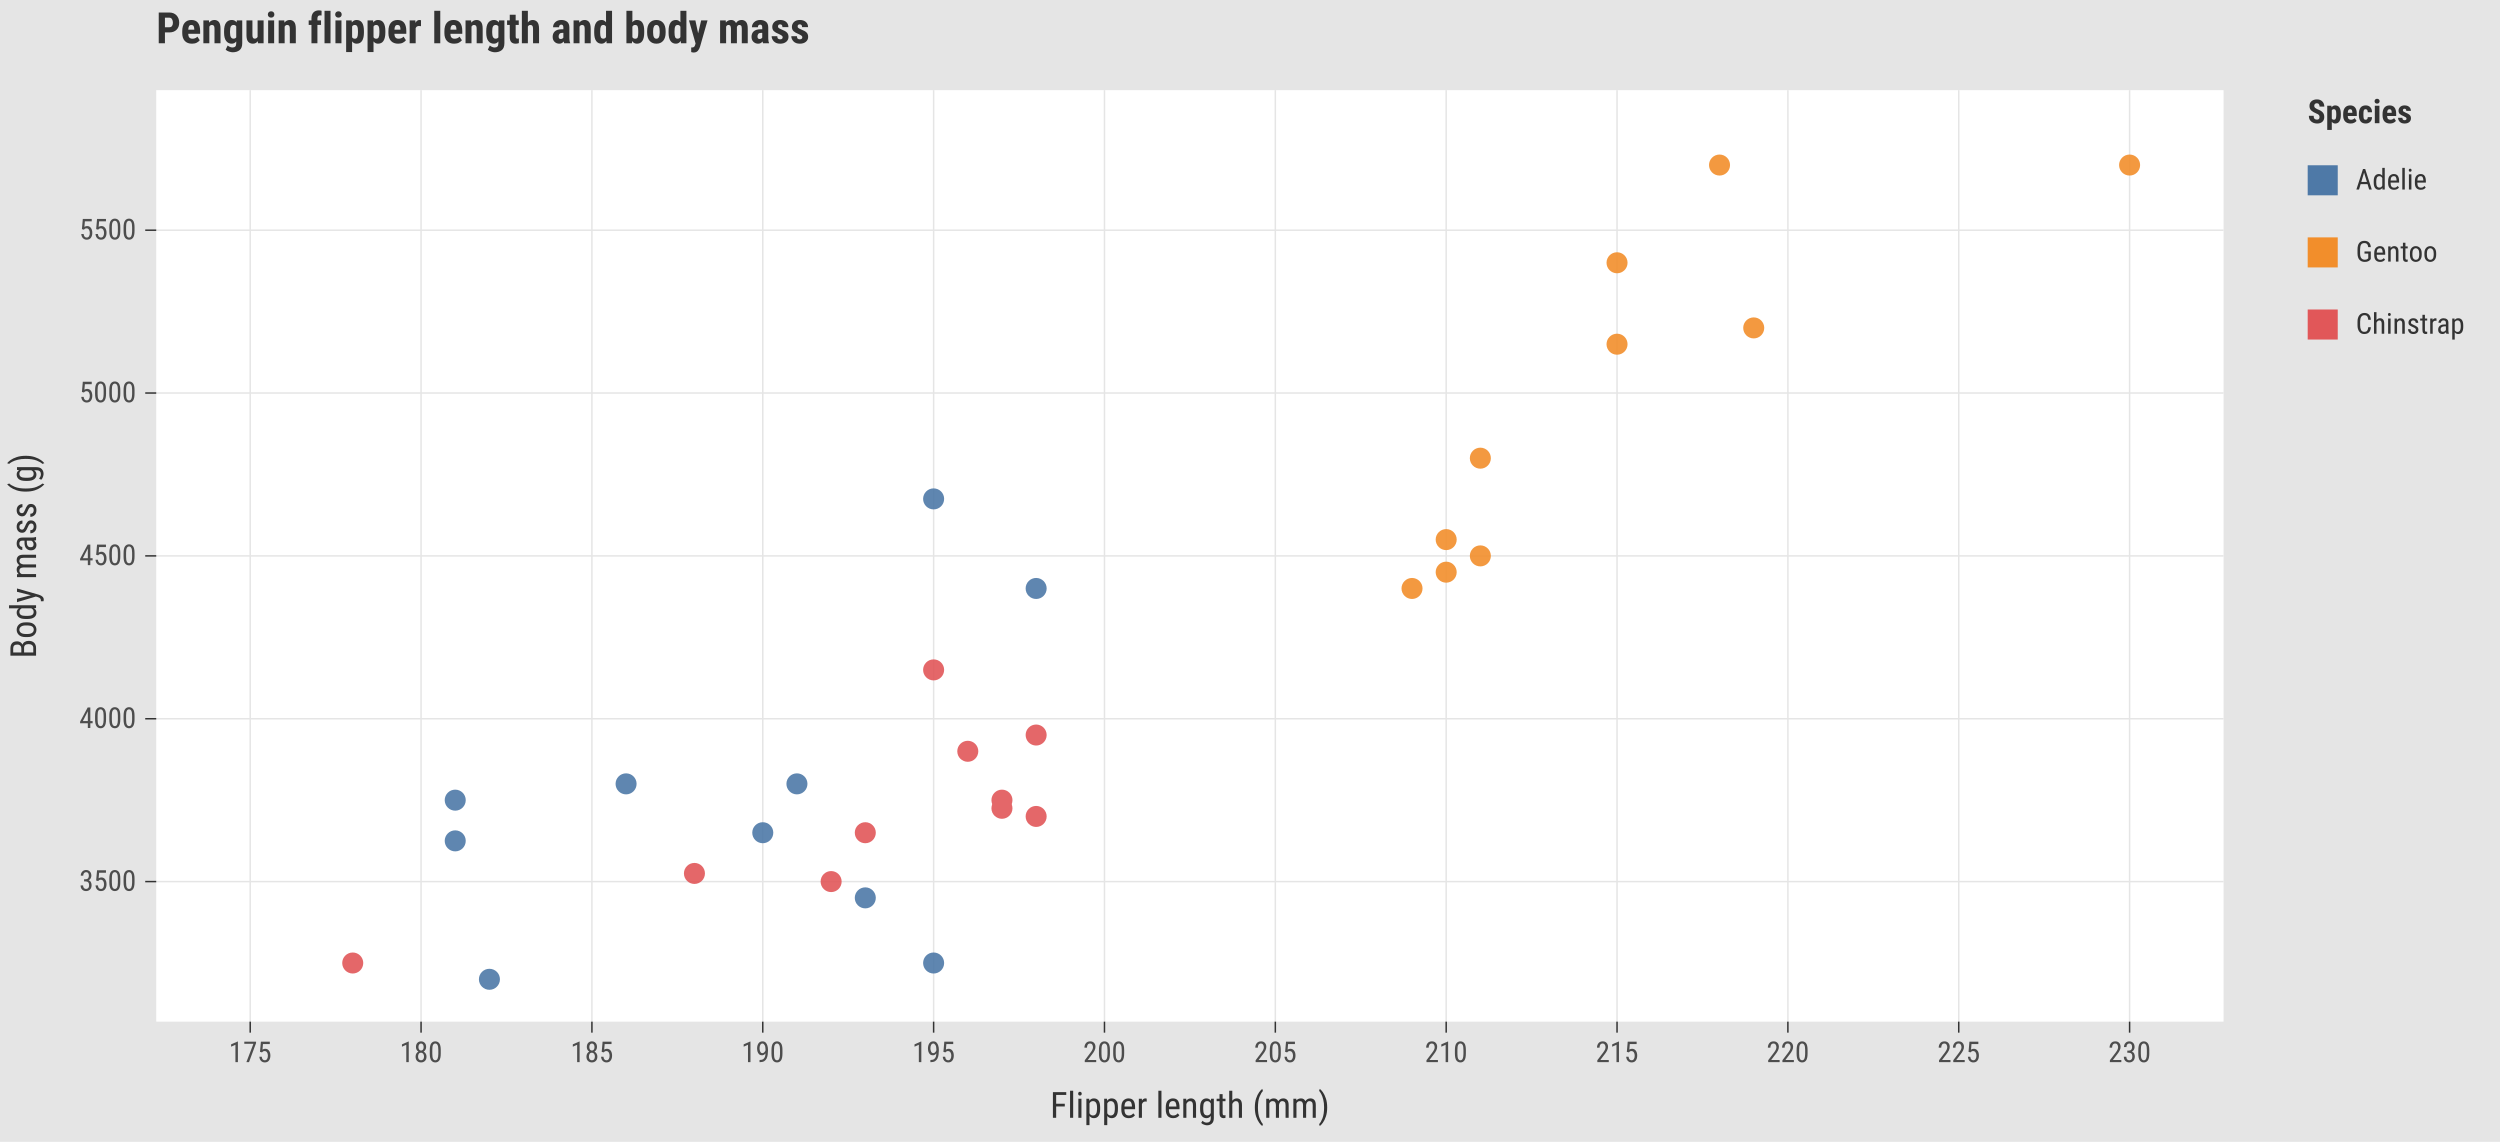
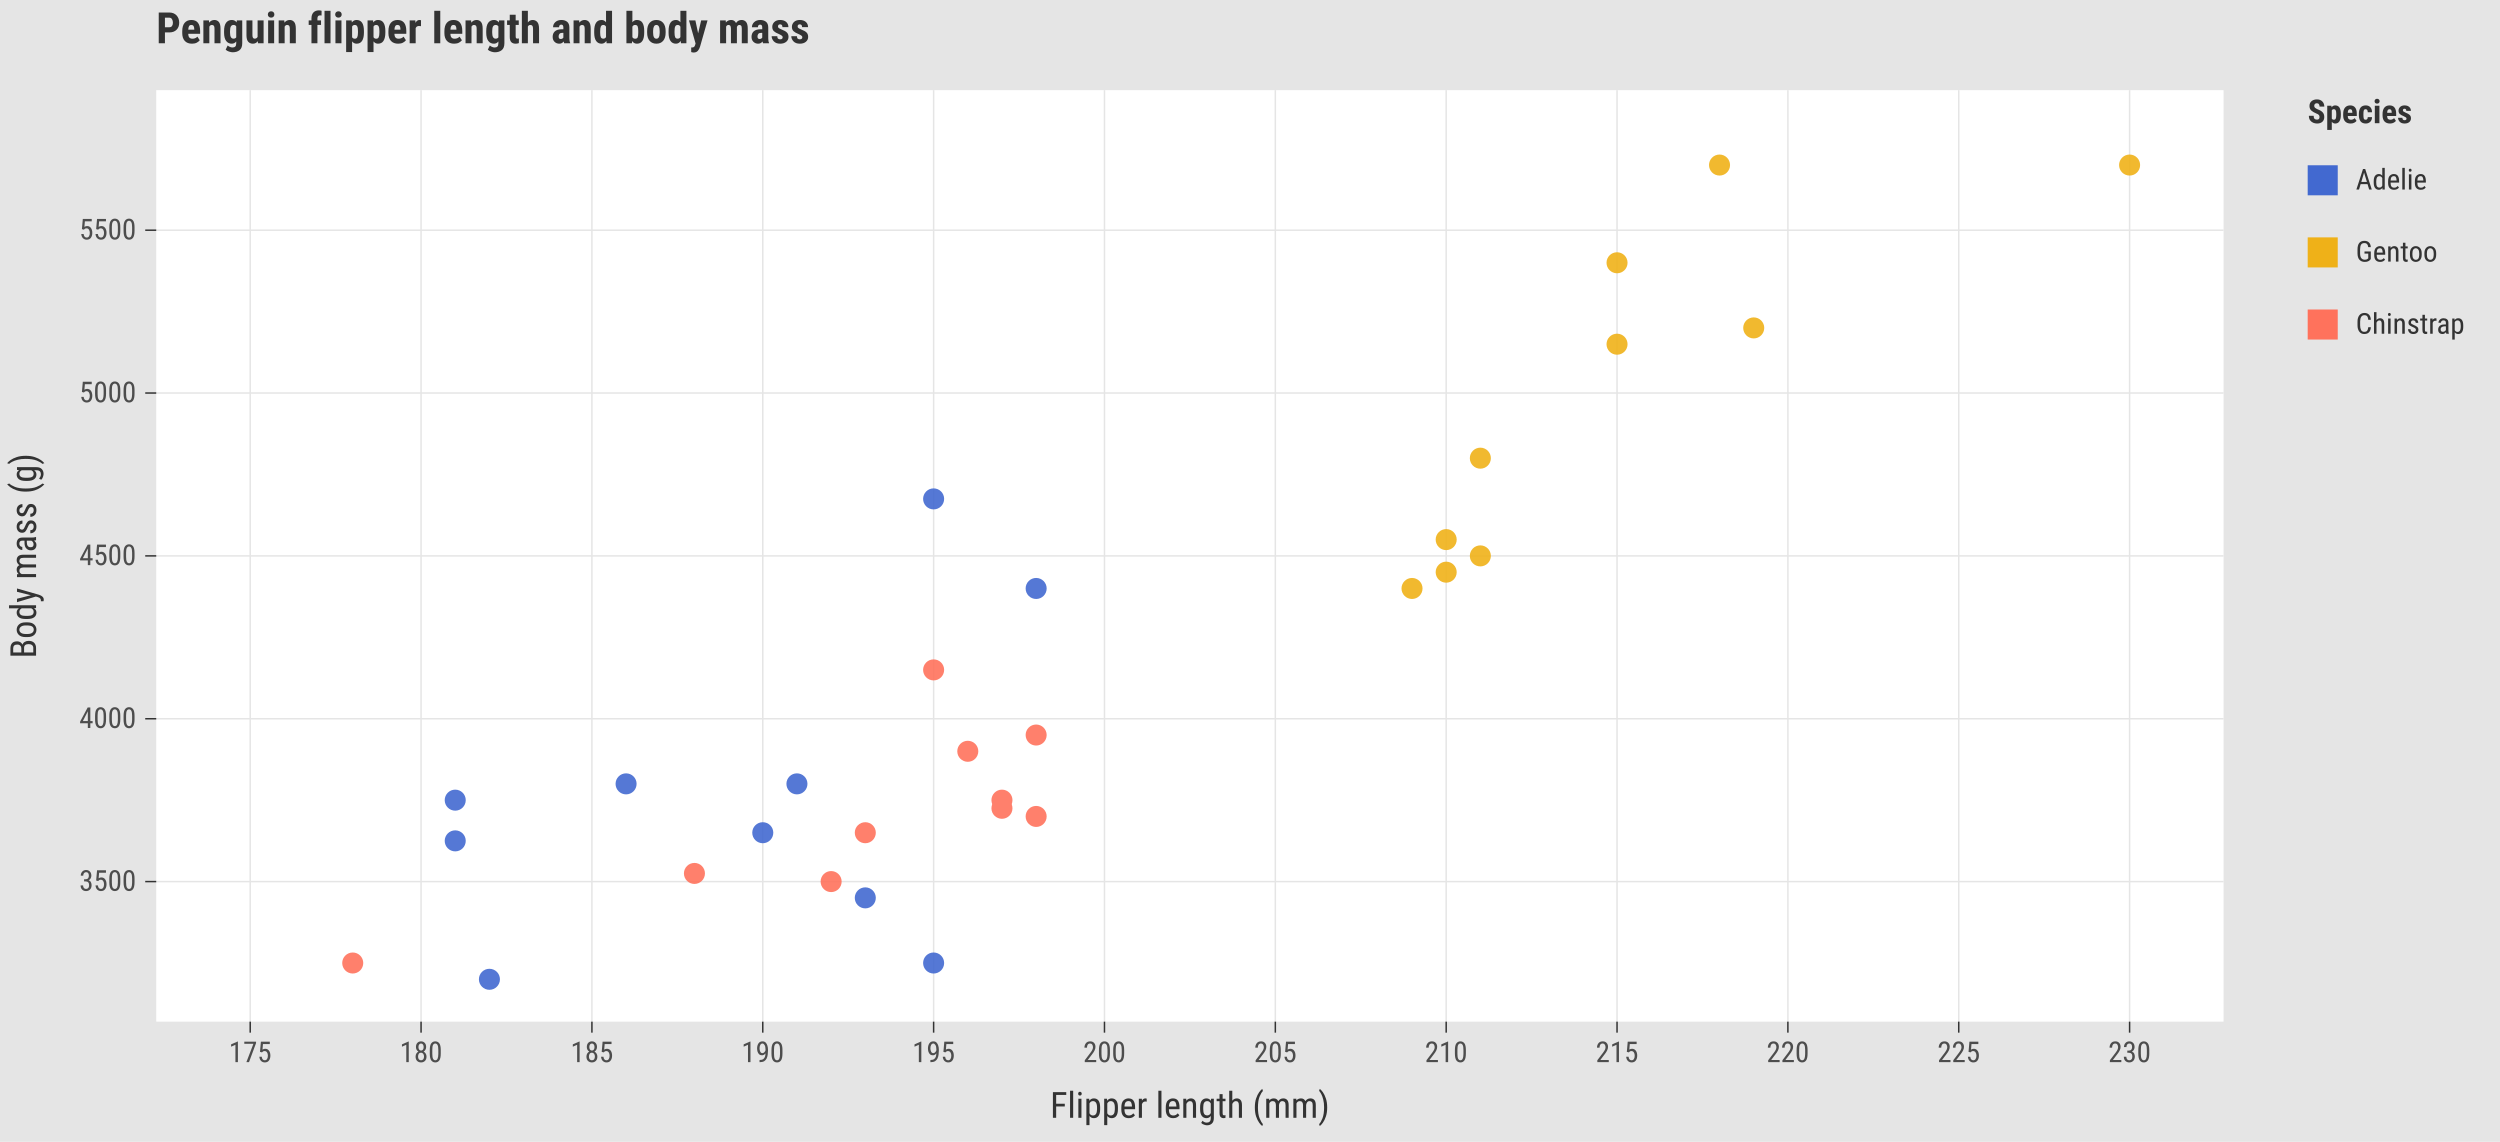
<svg xmlns="http://www.w3.org/2000/svg" width="832" height="380" viewBox="0 0 832 380" role="img" aria-label="Penguin flipper length and body mass" class="gg-plot" font-family="&quot;Roboto Condensed&quot;, &quot;Arial Narrow&quot;, Arial, sans-serif" font-size="12" font-weight="400" text-rendering="optimizeLegibility" shape-rendering="geometricPrecision">
  <rect class="gg-paper" width="832" height="380" fill="var(--gg-paper, #e5e5e5)" />
  <text class="gg-title" x="52" y="14.4" font-size="14.4" font-weight="700" fill="var(--gg-ink, #333333)">Penguin flipper length and body mass</text>
  <defs>
-     <clipPath id="sigray_penguins-scatter_tableau10_832x380-gg-clip-0">
+     <clipPath id="sigray_penguins-scatter_observable10_832x380-gg-clip-0">
      <rect width="688" height="310" />
    </clipPath>
  </defs>
  <g class="gg-panel" data-panel="0" transform="translate(52,30)">
    <rect class="gg-panel-background" width="688" height="310" fill="var(--gg-panel, #ffffff)" />
    <g class="gg-grid" stroke="var(--gg-grid, #e5e5e5)" stroke-width="0.5" vector-effect="non-scaling-stroke">
      <line x1="31.27" y1="0" x2="31.27" y2="310" />
      <line x1="88.13" y1="0" x2="88.13" y2="310" />
      <line x1="144.99" y1="0" x2="144.99" y2="310" />
      <line x1="201.85" y1="0" x2="201.85" y2="310" />
      <line x1="258.71" y1="0" x2="258.71" y2="310" />
      <line x1="315.57" y1="0" x2="315.57" y2="310" />
      <line x1="372.43" y1="0" x2="372.43" y2="310" />
      <line x1="429.29" y1="0" x2="429.29" y2="310" />
      <line x1="486.15" y1="0" x2="486.15" y2="310" />
      <line x1="543.01" y1="0" x2="543.01" y2="310" />
      <line x1="599.87" y1="0" x2="599.87" y2="310" />
      <line x1="656.73" y1="0" x2="656.73" y2="310" />
      <line x1="0" y1="263.39" x2="688" y2="263.39" />
      <line x1="0" y1="209.2" x2="688" y2="209.2" />
      <line x1="0" y1="155" x2="688" y2="155" />
      <line x1="0" y1="100.8" x2="688" y2="100.8" />
      <line x1="0" y1="46.61" x2="688" y2="46.61" />
    </g>
-     <g class="gg-marks" clip-path="url(#sigray_penguins-scatter_tableau10_832x380-gg-clip-0)">
+     <g class="gg-marks" clip-path="url(#sigray_penguins-scatter_observable10_832x380-gg-clip-0)">
      <g class="gg-batch gg-points" data-layer="0" opacity="0.9">
-         <circle class="gg-shape-circle" cx="99.5" cy="236.29" r="3.5" fill="#4E79A7" />
-         <circle class="gg-shape-circle" cx="156.36" cy="230.87" r="3.5" fill="#4E79A7" />
-         <circle class="gg-shape-circle" cx="258.71" cy="290.49" r="3.5" fill="#4E79A7" />
-         <circle class="gg-shape-circle" cx="235.97" cy="268.81" r="3.5" fill="#4E79A7" />
-         <circle class="gg-shape-circle" cx="201.85" cy="247.13" r="3.5" fill="#4E79A7" />
-         <circle class="gg-shape-circle" cx="99.5" cy="249.84" r="3.5" fill="#4E79A7" />
-         <circle class="gg-shape-circle" cx="258.71" cy="136.03" r="3.5" fill="#4E79A7" />
-         <circle class="gg-shape-circle" cx="110.88" cy="295.91" r="3.5" fill="#4E79A7" />
-         <circle class="gg-shape-circle" cx="213.22" cy="230.87" r="3.5" fill="#4E79A7" />
-         <circle class="gg-shape-circle" cx="292.83" cy="165.84" r="3.5" fill="#4E79A7" />
-         <circle class="gg-shape-circle" cx="440.66" cy="155" r="3.5" fill="#F28E2B" />
-         <circle class="gg-shape-circle" cx="656.73" cy="24.93" r="3.5" fill="#F28E2B" />
-         <circle class="gg-shape-circle" cx="429.29" cy="160.42" r="3.5" fill="#F28E2B" />
-         <circle class="gg-shape-circle" cx="520.26" cy="24.93" r="3.5" fill="#F28E2B" />
-         <circle class="gg-shape-circle" cx="486.15" cy="57.45" r="3.5" fill="#F28E2B" />
-         <circle class="gg-shape-circle" cx="429.29" cy="149.58" r="3.5" fill="#F28E2B" />
-         <circle class="gg-shape-circle" cx="440.66" cy="122.48" r="3.5" fill="#F28E2B" />
-         <circle class="gg-shape-circle" cx="531.64" cy="79.13" r="3.5" fill="#F28E2B" />
-         <circle class="gg-shape-circle" cx="417.92" cy="165.84" r="3.5" fill="#F28E2B" />
-         <circle class="gg-shape-circle" cx="486.15" cy="84.55" r="3.5" fill="#F28E2B" />
-         <circle class="gg-shape-circle" cx="224.6" cy="263.39" r="3.5" fill="#E15759" />
-         <circle class="gg-shape-circle" cx="270.08" cy="220.03" r="3.5" fill="#E15759" />
-         <circle class="gg-shape-circle" cx="235.97" cy="247.13" r="3.5" fill="#E15759" />
-         <circle class="gg-shape-circle" cx="179.11" cy="260.68" r="3.5" fill="#E15759" />
-         <circle class="gg-shape-circle" cx="281.45" cy="239" r="3.5" fill="#E15759" />
-         <circle class="gg-shape-circle" cx="292.83" cy="214.62" r="3.5" fill="#E15759" />
-         <circle class="gg-shape-circle" cx="65.39" cy="290.49" r="3.5" fill="#E15759" />
-         <circle class="gg-shape-circle" cx="281.45" cy="236.29" r="3.5" fill="#E15759" />
-         <circle class="gg-shape-circle" cx="258.71" cy="192.94" r="3.5" fill="#E15759" />
-         <circle class="gg-shape-circle" cx="292.83" cy="241.71" r="3.5" fill="#E15759" />
+         <circle class="gg-shape-circle" cx="99.5" cy="236.29" r="3.5" fill="#4269d0" />
+         <circle class="gg-shape-circle" cx="156.36" cy="230.87" r="3.5" fill="#4269d0" />
+         <circle class="gg-shape-circle" cx="258.71" cy="290.49" r="3.5" fill="#4269d0" />
+         <circle class="gg-shape-circle" cx="235.97" cy="268.81" r="3.5" fill="#4269d0" />
+         <circle class="gg-shape-circle" cx="201.85" cy="247.13" r="3.5" fill="#4269d0" />
+         <circle class="gg-shape-circle" cx="99.5" cy="249.84" r="3.5" fill="#4269d0" />
+         <circle class="gg-shape-circle" cx="258.71" cy="136.03" r="3.5" fill="#4269d0" />
+         <circle class="gg-shape-circle" cx="110.88" cy="295.91" r="3.5" fill="#4269d0" />
+         <circle class="gg-shape-circle" cx="213.22" cy="230.87" r="3.5" fill="#4269d0" />
+         <circle class="gg-shape-circle" cx="292.83" cy="165.84" r="3.5" fill="#4269d0" />
+         <circle class="gg-shape-circle" cx="440.66" cy="155" r="3.5" fill="#efb118" />
+         <circle class="gg-shape-circle" cx="656.73" cy="24.93" r="3.5" fill="#efb118" />
+         <circle class="gg-shape-circle" cx="429.29" cy="160.42" r="3.5" fill="#efb118" />
+         <circle class="gg-shape-circle" cx="520.26" cy="24.93" r="3.5" fill="#efb118" />
+         <circle class="gg-shape-circle" cx="486.15" cy="57.45" r="3.5" fill="#efb118" />
+         <circle class="gg-shape-circle" cx="429.29" cy="149.58" r="3.5" fill="#efb118" />
+         <circle class="gg-shape-circle" cx="440.66" cy="122.48" r="3.5" fill="#efb118" />
+         <circle class="gg-shape-circle" cx="531.64" cy="79.13" r="3.5" fill="#efb118" />
+         <circle class="gg-shape-circle" cx="417.92" cy="165.84" r="3.5" fill="#efb118" />
+         <circle class="gg-shape-circle" cx="486.15" cy="84.55" r="3.5" fill="#efb118" />
+         <circle class="gg-shape-circle" cx="224.6" cy="263.39" r="3.5" fill="#ff725c" />
+         <circle class="gg-shape-circle" cx="270.08" cy="220.03" r="3.5" fill="#ff725c" />
+         <circle class="gg-shape-circle" cx="235.97" cy="247.13" r="3.5" fill="#ff725c" />
+         <circle class="gg-shape-circle" cx="179.11" cy="260.68" r="3.5" fill="#ff725c" />
+         <circle class="gg-shape-circle" cx="281.45" cy="239" r="3.5" fill="#ff725c" />
+         <circle class="gg-shape-circle" cx="292.83" cy="214.62" r="3.5" fill="#ff725c" />
+         <circle class="gg-shape-circle" cx="65.39" cy="290.49" r="3.5" fill="#ff725c" />
+         <circle class="gg-shape-circle" cx="281.45" cy="236.29" r="3.5" fill="#ff725c" />
+         <circle class="gg-shape-circle" cx="258.71" cy="192.94" r="3.5" fill="#ff725c" />
+         <circle class="gg-shape-circle" cx="292.83" cy="241.71" r="3.5" fill="#ff725c" />
      </g>
    </g>
  </g>
  <g class="gg-axis gg-axis-x" transform="translate(52,340)">
    <g class="gg-tick" transform="translate(31.27,0)">
      <line y2="3.67" stroke="var(--gg-tickColor, #333333)" stroke-width="0.5" vector-effect="non-scaling-stroke" />
      <text y="6.67" dy="0.71em" text-anchor="middle" fill="var(--gg-axisText, #4d4d4d)" font-size="9.6" font-weight="400">175</text>
    </g>
    <g class="gg-tick" transform="translate(88.13,0)">
      <line y2="3.67" stroke="var(--gg-tickColor, #333333)" stroke-width="0.5" vector-effect="non-scaling-stroke" />
      <text y="6.67" dy="0.71em" text-anchor="middle" fill="var(--gg-axisText, #4d4d4d)" font-size="9.6" font-weight="400">180</text>
    </g>
    <g class="gg-tick" transform="translate(144.99,0)">
      <line y2="3.67" stroke="var(--gg-tickColor, #333333)" stroke-width="0.5" vector-effect="non-scaling-stroke" />
      <text y="6.67" dy="0.71em" text-anchor="middle" fill="var(--gg-axisText, #4d4d4d)" font-size="9.6" font-weight="400">185</text>
    </g>
    <g class="gg-tick" transform="translate(201.85,0)">
      <line y2="3.67" stroke="var(--gg-tickColor, #333333)" stroke-width="0.5" vector-effect="non-scaling-stroke" />
      <text y="6.67" dy="0.71em" text-anchor="middle" fill="var(--gg-axisText, #4d4d4d)" font-size="9.6" font-weight="400">190</text>
    </g>
    <g class="gg-tick" transform="translate(258.71,0)">
      <line y2="3.67" stroke="var(--gg-tickColor, #333333)" stroke-width="0.5" vector-effect="non-scaling-stroke" />
      <text y="6.67" dy="0.71em" text-anchor="middle" fill="var(--gg-axisText, #4d4d4d)" font-size="9.6" font-weight="400">195</text>
    </g>
    <g class="gg-tick" transform="translate(315.57,0)">
      <line y2="3.67" stroke="var(--gg-tickColor, #333333)" stroke-width="0.5" vector-effect="non-scaling-stroke" />
      <text y="6.67" dy="0.71em" text-anchor="middle" fill="var(--gg-axisText, #4d4d4d)" font-size="9.6" font-weight="400">200</text>
    </g>
    <g class="gg-tick" transform="translate(372.43,0)">
      <line y2="3.67" stroke="var(--gg-tickColor, #333333)" stroke-width="0.5" vector-effect="non-scaling-stroke" />
      <text y="6.67" dy="0.71em" text-anchor="middle" fill="var(--gg-axisText, #4d4d4d)" font-size="9.6" font-weight="400">205</text>
    </g>
    <g class="gg-tick" transform="translate(429.29,0)">
      <line y2="3.67" stroke="var(--gg-tickColor, #333333)" stroke-width="0.5" vector-effect="non-scaling-stroke" />
      <text y="6.67" dy="0.71em" text-anchor="middle" fill="var(--gg-axisText, #4d4d4d)" font-size="9.6" font-weight="400">210</text>
    </g>
    <g class="gg-tick" transform="translate(486.15,0)">
      <line y2="3.67" stroke="var(--gg-tickColor, #333333)" stroke-width="0.5" vector-effect="non-scaling-stroke" />
      <text y="6.67" dy="0.71em" text-anchor="middle" fill="var(--gg-axisText, #4d4d4d)" font-size="9.6" font-weight="400">215</text>
    </g>
    <g class="gg-tick" transform="translate(543.01,0)">
      <line y2="3.67" stroke="var(--gg-tickColor, #333333)" stroke-width="0.5" vector-effect="non-scaling-stroke" />
      <text y="6.67" dy="0.71em" text-anchor="middle" fill="var(--gg-axisText, #4d4d4d)" font-size="9.6" font-weight="400">220</text>
    </g>
    <g class="gg-tick" transform="translate(599.87,0)">
      <line y2="3.67" stroke="var(--gg-tickColor, #333333)" stroke-width="0.5" vector-effect="non-scaling-stroke" />
      <text y="6.67" dy="0.71em" text-anchor="middle" fill="var(--gg-axisText, #4d4d4d)" font-size="9.6" font-weight="400">225</text>
    </g>
    <g class="gg-tick" transform="translate(656.73,0)">
      <line y2="3.67" stroke="var(--gg-tickColor, #333333)" stroke-width="0.5" vector-effect="non-scaling-stroke" />
      <text y="6.67" dy="0.71em" text-anchor="middle" fill="var(--gg-axisText, #4d4d4d)" font-size="9.6" font-weight="400">230</text>
    </g>
  </g>
  <g class="gg-axis gg-axis-y" transform="translate(52,30)">
    <g class="gg-tick" transform="translate(0,263.39)">
      <line x2="-3.67" stroke="var(--gg-tickColor, #333333)" stroke-width="0.5" vector-effect="non-scaling-stroke" />
      <text x="-6.67" dy="0.32em" text-anchor="end" fill="var(--gg-axisText, #4d4d4d)" font-size="9.6" font-weight="400">3500</text>
    </g>
    <g class="gg-tick" transform="translate(0,209.2)">
      <line x2="-3.67" stroke="var(--gg-tickColor, #333333)" stroke-width="0.5" vector-effect="non-scaling-stroke" />
      <text x="-6.67" dy="0.32em" text-anchor="end" fill="var(--gg-axisText, #4d4d4d)" font-size="9.6" font-weight="400">4000</text>
    </g>
    <g class="gg-tick" transform="translate(0,155)">
      <line x2="-3.67" stroke="var(--gg-tickColor, #333333)" stroke-width="0.5" vector-effect="non-scaling-stroke" />
      <text x="-6.67" dy="0.32em" text-anchor="end" fill="var(--gg-axisText, #4d4d4d)" font-size="9.6" font-weight="400">4500</text>
    </g>
    <g class="gg-tick" transform="translate(0,100.8)">
      <line x2="-3.67" stroke="var(--gg-tickColor, #333333)" stroke-width="0.5" vector-effect="non-scaling-stroke" />
      <text x="-6.67" dy="0.32em" text-anchor="end" fill="var(--gg-axisText, #4d4d4d)" font-size="9.6" font-weight="400">5000</text>
    </g>
    <g class="gg-tick" transform="translate(0,46.61)">
      <line x2="-3.67" stroke="var(--gg-tickColor, #333333)" stroke-width="0.5" vector-effect="non-scaling-stroke" />
      <text x="-6.67" dy="0.32em" text-anchor="end" fill="var(--gg-axisText, #4d4d4d)" font-size="9.6" font-weight="400">5500</text>
    </g>
  </g>
  <text class="gg-axis-title" x="396" y="372" text-anchor="middle" fill="var(--gg-ink, #333333)" font-size="12" font-weight="400">Flipper length (mm)</text>
  <text class="gg-axis-title" transform="translate(12,185) rotate(-90)" text-anchor="middle" fill="var(--gg-ink, #333333)" font-size="12" font-weight="400">Body mass (g)</text>
  <g class="gg-legend gg-legend-color gg-legend-right gg-legend-vertical" transform="translate(764,30)">
    <text class="gg-legend-title" x="4" y="11" font-size="11" font-weight="bold" fill="var(--gg-ink, #333333)">Species</text>
-     <rect class="gg-legend-swatch" x="4" y="25" width="10" height="10" fill="#4E79A7" />
+     <rect class="gg-legend-swatch" x="4" y="25" width="10" height="10" fill="#4269d0" />
    <text class="gg-legend-label" x="20" y="30" dy="0.32em" font-size="9.6" fill="var(--gg-ink, #333333)">Adelie</text>
-     <rect class="gg-legend-swatch" x="4" y="49" width="10" height="10" fill="#F28E2B" />
+     <rect class="gg-legend-swatch" x="4" y="49" width="10" height="10" fill="#efb118" />
    <text class="gg-legend-label" x="20" y="54" dy="0.32em" font-size="9.6" fill="var(--gg-ink, #333333)">Gentoo</text>
-     <rect class="gg-legend-swatch" x="4" y="73" width="10" height="10" fill="#E15759" />
+     <rect class="gg-legend-swatch" x="4" y="73" width="10" height="10" fill="#ff725c" />
    <text class="gg-legend-label" x="20" y="78" dy="0.32em" font-size="9.6" fill="var(--gg-ink, #333333)">Chinstrap</text>
  </g>
</svg>
